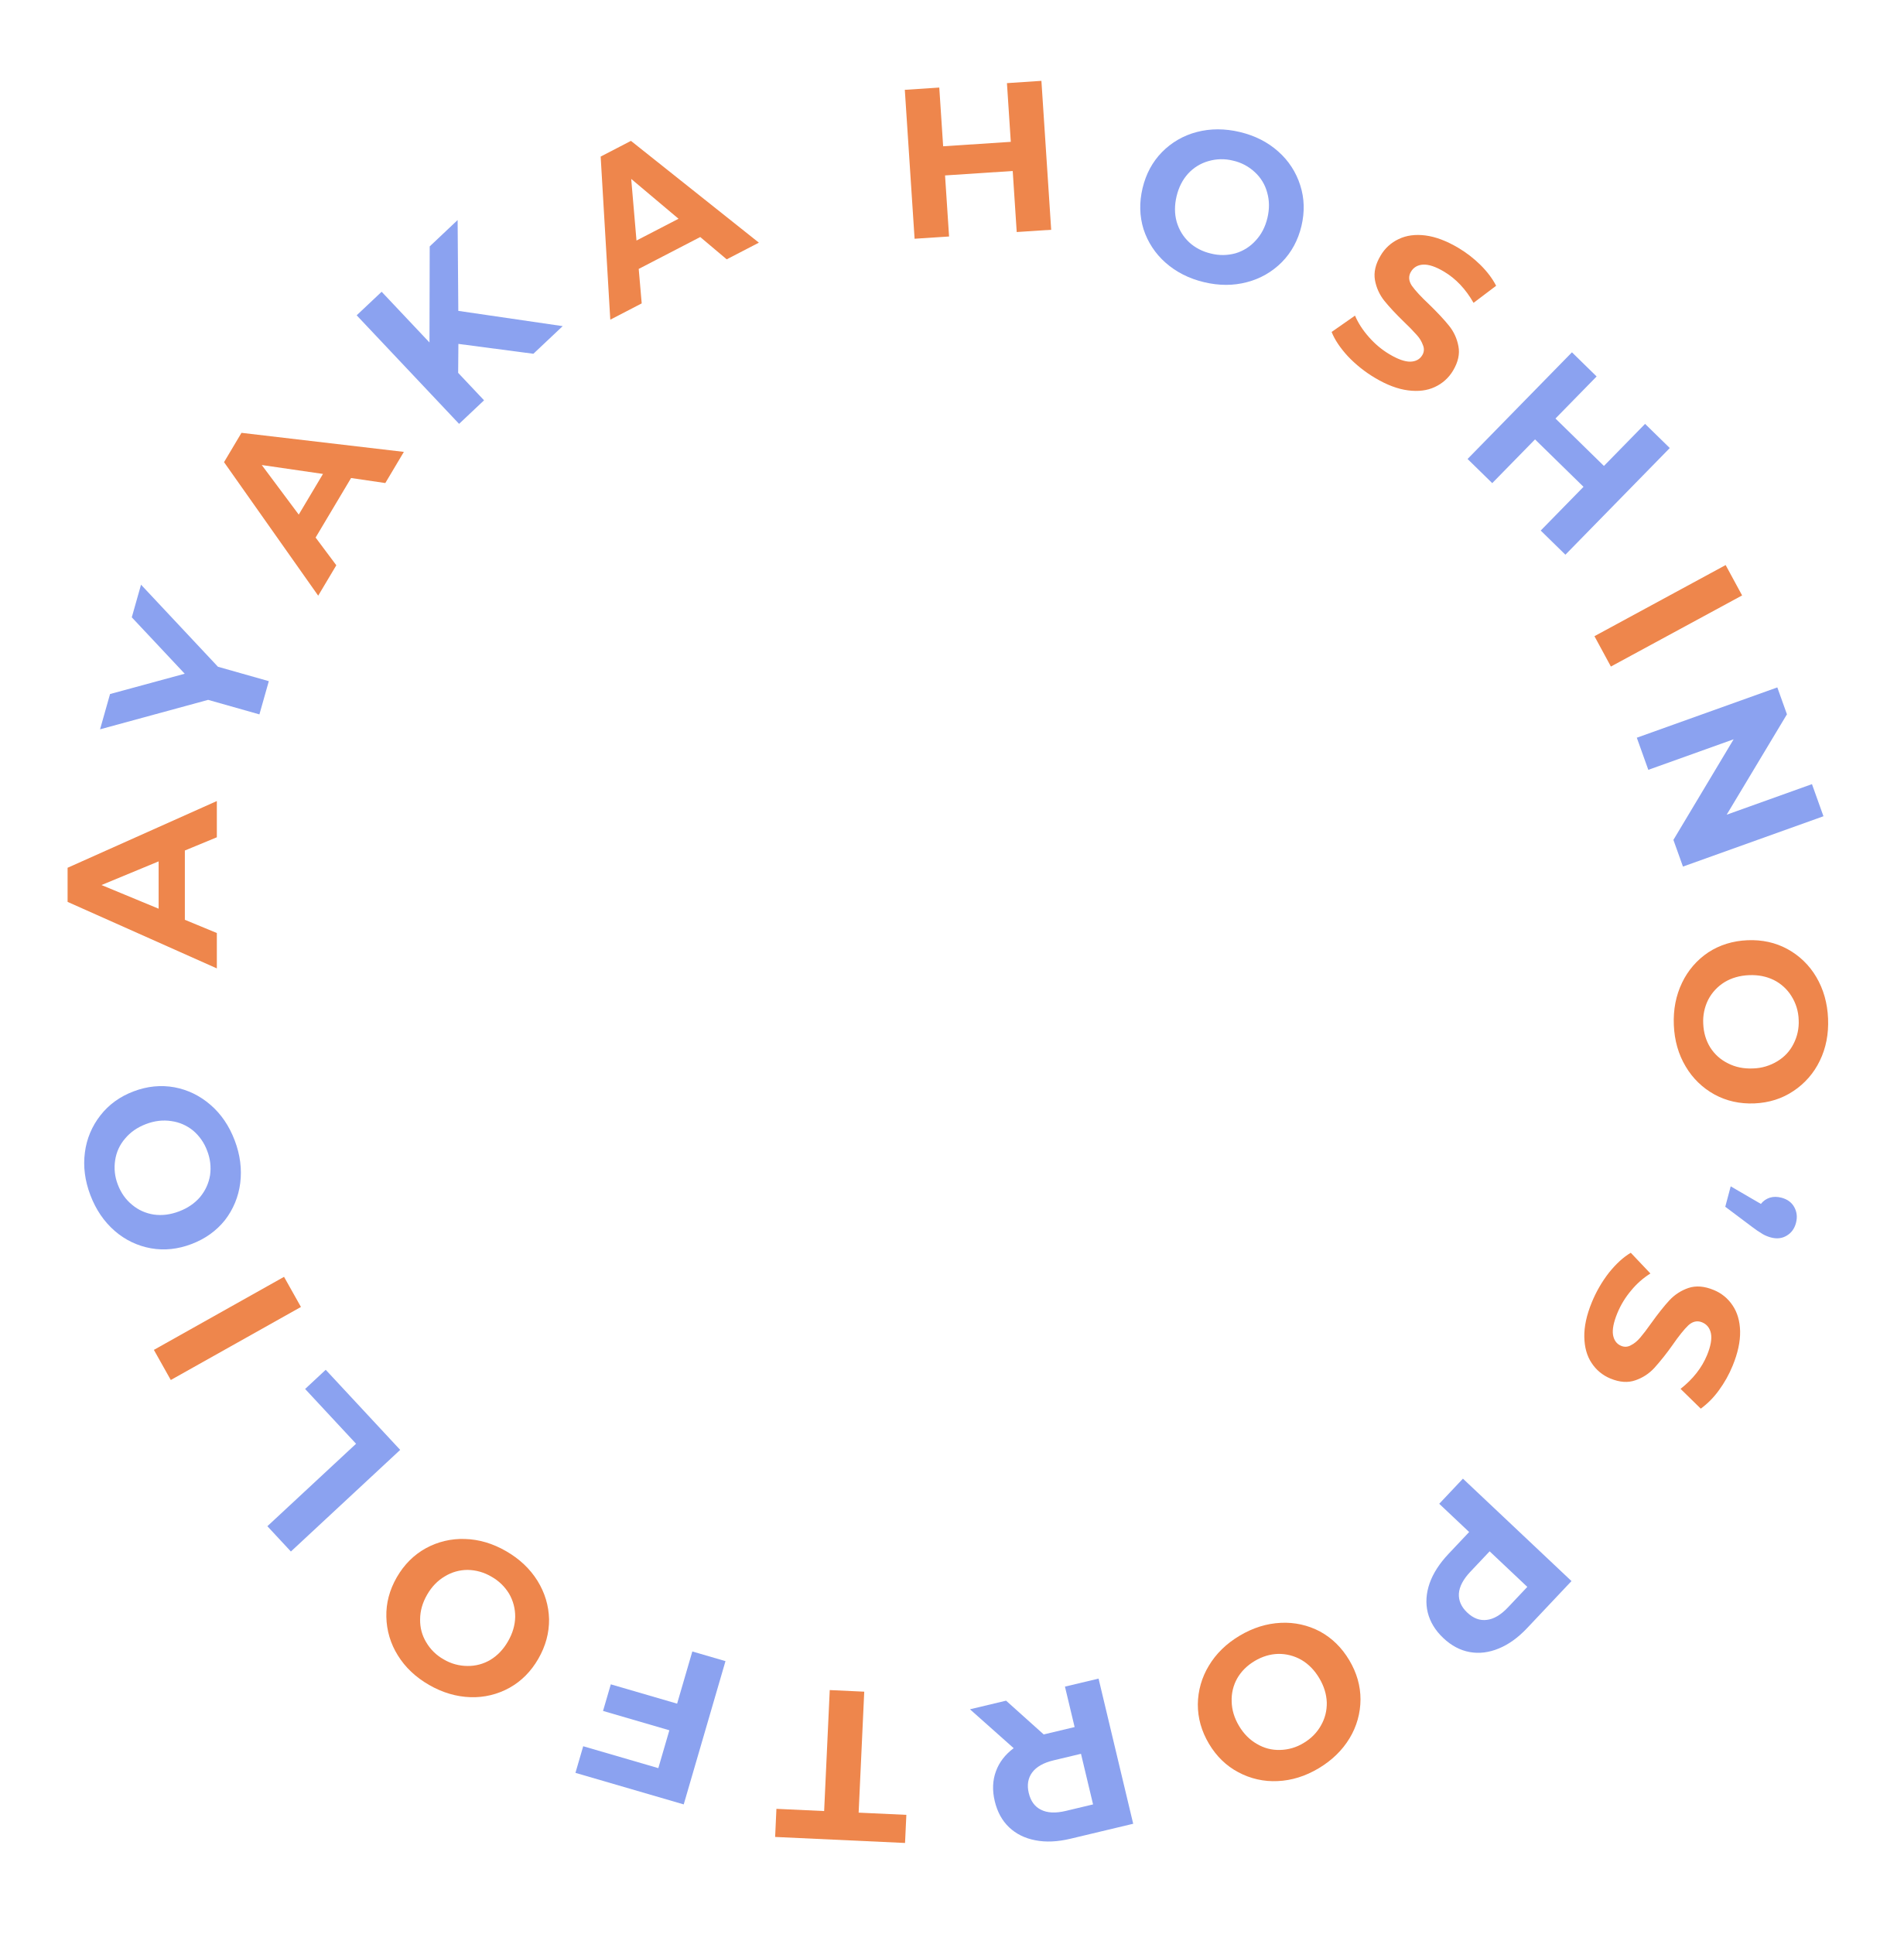
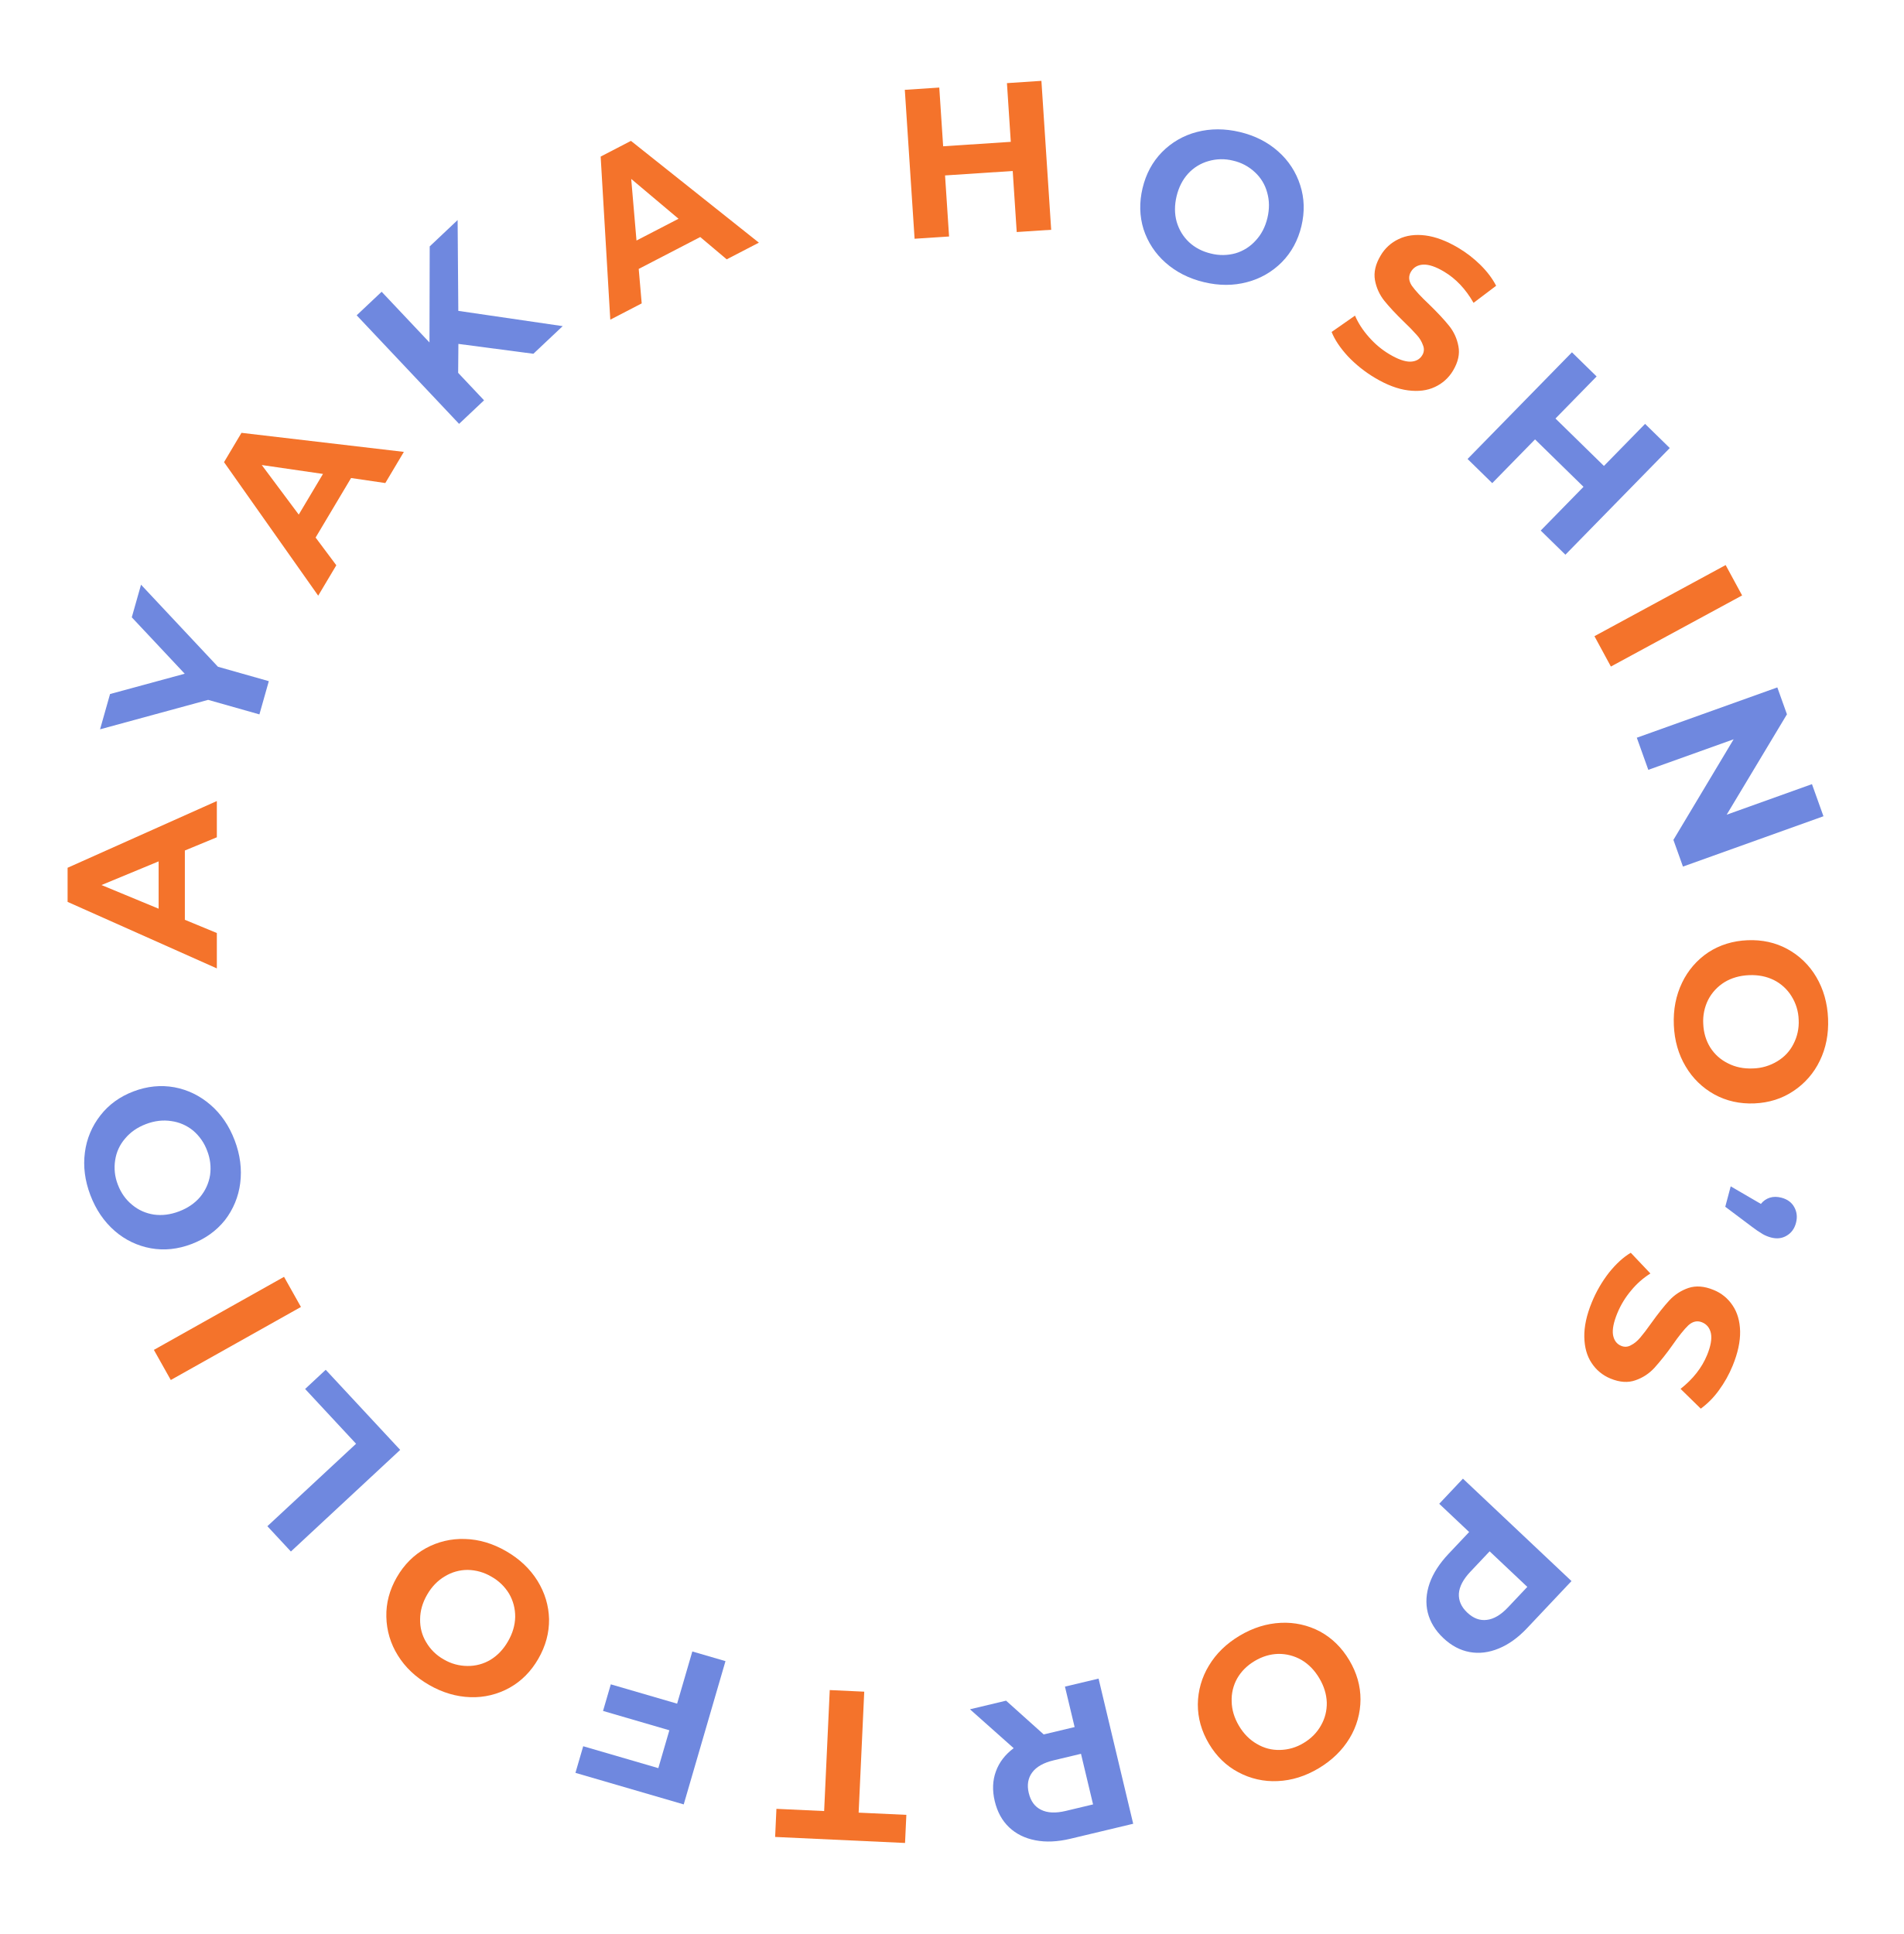
<svg xmlns="http://www.w3.org/2000/svg" viewBox="0 0 125 127" fill="none">
-   <path d="M12.138 55.85v4.55l2.1.868v2.324l-9.8-4.368v-2.24l9.8-4.382v2.38l-2.1.868zm-1.722.714l-3.752 1.554 3.752 1.554v-3.108z" fill="#EE864C" />
-   <path d="M14.31 43.783l3.341.947-.618 2.182-3.367-.954-7.096 1.934.656-2.317 4.903-1.333-3.476-3.705.607-2.142 5.05 5.388z" fill="#8BA2F0" />
-   <path d="M23.052 31.39l-2.329 3.909 1.36 1.82-1.19 1.997-6.183-8.768 1.146-1.925 10.662 1.251L25.3 31.72l-2.248-.33zm-1.845-.268l-4.019-.585 2.428 3.255 1.591-2.67z" fill="#EE864C" />
-   <path d="M30.099 22.583l-.016 1.901 1.7 1.803-1.639 1.547-6.725-7.129 1.64-1.546 3.141 3.33.015-6.309 1.833-1.73.045 5.964 6.854 1.002-1.925 1.815-4.923-.648z" fill="#8BA2F0" />
-   <path d="M45.979 15.565l-4.04 2.094.196 2.264-2.063 1.07-.632-10.711 1.989-1.031 8.4 6.684-2.113 1.095-1.737-1.465zm-1.426-1.2l-3.107-2.616.347 4.046 2.76-1.43zM68.38 5.31l.642 9.779-2.263.148-.263-4.009-4.443.292.264 4.01-2.264.148-.642-9.78 2.263-.148.254 3.856 4.442-.292-.253-3.855 2.263-.15z" fill="#EE864C" />
-   <path d="M79.061 18.53c-.99-.236-1.833-.663-2.53-1.28a4.964 4.964 0 01-1.446-2.202c-.265-.86-.286-1.757-.063-2.693.223-.934.646-1.721 1.269-2.36a4.93 4.93 0 012.288-1.325c.9-.236 1.846-.236 2.835 0 .99.237 1.828.662 2.516 1.277a4.93 4.93 0 011.444 2.216c.276.853.302 1.747.08 2.682-.224.935-.652 1.725-1.286 2.37a4.965 4.965 0 01-2.285 1.312c-.891.238-1.832.239-2.822.003zm.449-1.88a3.152 3.152 0 001.616-.017 2.864 2.864 0 001.322-.836c.374-.4.631-.895.772-1.485.14-.59.135-1.148-.018-1.674a2.767 2.767 0 00-.805-1.33 3.068 3.068 0 00-1.431-.758 3.067 3.067 0 00-1.62.03 2.862 2.862 0 00-1.332.82c-.365.402-.618.898-.759 1.488-.14.59-.139 1.147.005 1.671.153.526.424.975.816 1.346.393.363.871.611 1.434.745z" fill="#8BA2F0" />
-   <path d="M90.284 24.815a8.266 8.266 0 01-1.78-1.418c-.507-.552-.863-1.085-1.068-1.598l1.536-1.073c.203.48.505.947.907 1.404.401.456.85.833 1.348 1.129.553.33 1.01.493 1.37.49.365-.01.629-.152.791-.425a.7.7 0 00.053-.636 1.917 1.917 0 00-.408-.683 13.177 13.177 0 00-.828-.852c-.551-.535-.985-1-1.304-1.396a3.032 3.032 0 01-.62-1.364c-.089-.51.034-1.044.369-1.605a2.68 2.68 0 011.185-1.087c.503-.243 1.089-.324 1.756-.24.676.087 1.399.36 2.169.818a7.53 7.53 0 011.46 1.131c.437.434.776.886 1.018 1.356l-1.483 1.121c-.515-.904-1.161-1.588-1.939-2.051-.545-.325-1.002-.478-1.372-.46-.362.024-.629.18-.8.469-.173.289-.153.594.057.915.224.317.604.728 1.14 1.232.55.535.985 1 1.303 1.396.319.396.524.845.617 1.345.1.506-.016 1.04-.35 1.6a2.687 2.687 0 01-1.198 1.08c-.498.235-1.085.309-1.761.221-.676-.087-1.399-.36-2.168-.819z" fill="#EE864C" />
-   <path d="M109.639 29.421l-6.853 7.005-1.621-1.586 2.81-2.872-3.183-3.114-2.81 2.872-1.62-1.586 6.853-7.005 1.621 1.586-2.702 2.762 3.182 3.114 2.702-2.762 1.621 1.586z" fill="#8BA2F0" />
-   <path d="M113.308 37.106l1.081 1.994-8.616 4.67-1.08-1.994 8.615-4.67z" fill="#EE864C" />
-   <path d="M119.731 53.601l-9.226 3.305-.627-1.753 3.954-6.606-5.602 2.006-.755-2.109 9.226-3.304.632 1.766-3.958 6.593 5.601-2.007.755 2.11z" fill="#8BA2F0" />
-   <path d="M109.906 67.314c-.043-1.016.137-1.944.541-2.783a4.956 4.956 0 011.723-1.993c.754-.49 1.612-.755 2.572-.796.961-.04 1.833.151 2.617.576a4.93 4.93 0 011.9 1.838c.473.802.731 1.712.774 2.728.043 1.016-.137 1.94-.541 2.77a4.934 4.934 0 01-1.737 1.993c-.745.499-1.597.768-2.558.81-.96.04-1.837-.156-2.631-.59a4.962 4.962 0 01-1.886-1.84c-.473-.792-.731-1.696-.774-2.713zm1.931-.082c.024.578.177 1.095.458 1.55.29.455.678.803 1.165 1.044.487.25 1.034.362 1.64.336a3.224 3.224 0 001.605-.474c.465-.281.818-.66 1.059-1.138a3.08 3.08 0 00.339-1.584 3.074 3.074 0 00-.472-1.55 2.864 2.864 0 00-1.152-1.057c-.487-.241-1.033-.349-1.639-.323-.607.026-1.142.18-1.606.46a2.96 2.96 0 00-1.072 1.153 3.142 3.142 0 00-.325 1.583z" fill="#EE864C" />
-   <path d="M117.925 80.31c-.101.378-.306.656-.614.835-.3.18-.644.22-1.031.116a2.283 2.283 0 01-.523-.212 7.153 7.153 0 01-.736-.5l-1.738-1.305.357-1.34 1.982 1.153c.159-.2.355-.335.587-.409.232-.073.488-.072.768.002.387.104.666.309.835.615.176.317.214.665.113 1.044z" fill="#8BA2F0" />
-   <path d="M104.517 85.528a8.272 8.272 0 011.139-1.968c.472-.584.946-1.015 1.423-1.294l1.289 1.36a5.21 5.21 0 00-1.255 1.105 5.618 5.618 0 00-.917 1.5c-.245.597-.339 1.072-.283 1.428.065.36.244.6.537.72a.704.704 0 00.638-.042c.214-.104.419-.272.615-.504.192-.224.433-.54.72-.946.447-.623.843-1.122 1.188-1.495a3.038 3.038 0 011.257-.816c.491-.162 1.038-.12 1.642.128a2.69 2.69 0 011.25 1.012c.315.462.481 1.029.498 1.702.013.68-.15 1.436-.49 2.265a7.556 7.556 0 01-.902 1.612 5.426 5.426 0 01-1.191 1.207l-1.328-1.3c.818-.644 1.399-1.384 1.743-2.222.24-.587.324-1.062.251-1.425-.077-.355-.271-.595-.582-.723-.311-.127-.609-.063-.896.193-.281.268-.631.704-1.051 1.31a16.029 16.029 0 01-1.187 1.494 2.988 2.988 0 01-1.239.809c-.486.174-1.03.138-1.635-.11a2.678 2.678 0 01-1.244-1.025c-.307-.458-.467-1.028-.48-1.709-.013-.681.15-1.436.49-2.266z" fill="#EE864C" />
-   <path d="M100.275 106.91c-.596.631-1.217 1.078-1.863 1.341-.652.27-1.29.348-1.914.234-.624-.114-1.201-.42-1.73-.92-.523-.493-.863-1.051-1.02-1.674-.15-.616-.109-1.258.123-1.925.231-.653.645-1.296 1.24-1.927l1.355-1.436-1.965-1.854 1.557-1.65 7.128 6.725-2.911 3.086zm-3.733-3.695c-.467.496-.717.972-.75 1.428-.026.463.157.881.551 1.252.4.378.828.537 1.282.478.46-.053.924-.328 1.392-.823l1.268-1.344-2.474-2.335-1.269 1.344z" fill="#8BA2F0" />
-   <path d="M81.395 107.412c.874-.521 1.776-.803 2.707-.846a4.957 4.957 0 012.572.57c.79.431 1.43 1.06 1.922 1.886.492.826.737 1.684.736 2.576a4.93 4.93 0 01-.716 2.545c-.481.797-1.16 1.456-2.033 1.977-.874.521-1.772.8-2.694.839a4.925 4.925 0 01-2.58-.582c-.792-.419-1.434-1.041-1.926-1.867-.492-.826-.736-1.691-.732-2.595a4.96 4.96 0 01.724-2.533c.473-.793 1.147-1.449 2.02-1.97zm.99 1.66c-.498.296-.88.676-1.147 1.139a2.862 2.862 0 00-.365 1.521c.01.548.172 1.082.482 1.603.31.521.704.917 1.18 1.187.468.276.97.406 1.504.392a3.077 3.077 0 001.555-.454c.497-.296.877-.68 1.14-1.151.267-.464.395-.969.384-1.516-.02-.543-.184-1.075-.495-1.596-.31-.521-.7-.92-1.168-1.195a2.97 2.97 0 00-1.523-.396c-.535.014-1.05.17-1.548.466z" fill="#EE864C" />
-   <path d="M66.06 111.678l2.471 2.217.11-.026 1.92-.458-.635-2.656 2.207-.526 2.274 9.532-4.126.985c-.844.201-1.609.235-2.293.101-.694-.132-1.27-.417-1.73-.854-.459-.437-.773-1.01-.942-1.718-.169-.708-.143-1.362.079-1.962.214-.589.602-1.094 1.164-1.516l-2.87-2.553 2.37-.566zm1.49 6.064c.127.536.397.903.81 1.102.413.208.952.233 1.615.075l1.797-.429-.793-3.323-1.797.429c-.663.158-1.132.424-1.408.797-.275.373-.35.822-.225 1.349z" fill="#8BA2F0" />
-   <path d="M56.38 119.031l3.132.145-.086 1.846-8.53-.395.085-1.846 3.133.145.368-7.944 2.265.105-.368 7.944z" fill="#EE864C" />
-   <path d="M43.226 116.108l.725-2.486-4.355-1.27.51-1.747 4.354 1.269.999-3.427 2.177.634-2.742 9.409-7.11-2.072.51-1.748 4.932 1.438z" fill="#8BA2F0" />
-   <path d="M33.23 101.859c.882.508 1.569 1.157 2.062 1.947.484.785.738 1.626.76 2.522.01.9-.225 1.766-.705 2.599-.48.833-1.109 1.467-1.887 1.902a4.926 4.926 0 01-2.57.62c-.93-.03-1.837-.298-2.719-.806-.881-.508-1.564-1.154-2.049-1.94a4.928 4.928 0 01-.754-2.534c-.022-.896.207-1.761.686-2.594.48-.833 1.116-1.469 1.907-1.907a4.968 4.968 0 012.563-.608c.922.025 1.825.292 2.706.799zm-.964 1.675a3.147 3.147 0 00-1.554-.443 2.858 2.858 0 00-1.506.425c-.472.278-.86.679-1.162 1.205-.303.526-.456 1.062-.459 1.61-.01.543.12 1.044.395 1.503a3.06 3.06 0 001.156 1.135 3.072 3.072 0 001.561.43 2.86 2.86 0 001.51-.406c.464-.282.848-.686 1.15-1.212.303-.525.46-1.06.471-1.603a2.962 2.962 0 00-.399-1.522 3.142 3.142 0 00-1.163-1.122z" fill="#EE864C" />
-   <path d="M19.1 101.883l-1.544-1.661 5.824-5.415-3.346-3.598 1.353-1.259 4.89 5.26-7.176 6.673z" fill="#8BA2F0" />
-   <path d="M11.214 90.62l-1.11-1.977 8.546-4.797 1.11 1.978-8.546 4.797z" fill="#EE864C" />
-   <path d="M15.41 74.883c.36.951.481 1.888.363 2.812a4.964 4.964 0 01-1.008 2.434c-.562.702-1.293 1.224-2.192 1.565-.898.341-1.787.434-2.664.278a4.93 4.93 0 01-2.383-1.147c-.701-.613-1.232-1.395-1.593-2.346-.361-.95-.48-1.884-.359-2.799a4.93 4.93 0 011.021-2.439c.55-.707 1.275-1.232 2.173-1.573.9-.341 1.793-.43 2.683-.27.881.165 1.671.55 2.37 1.153.698.603 1.227 1.38 1.588 2.332zm-1.807.686a3.152 3.152 0 00-.923-1.327 2.863 2.863 0 00-1.435-.624c-.54-.084-1.095-.019-1.662.197-.567.215-1.025.534-1.374.956a2.767 2.767 0 00-.647 1.413 3.068 3.068 0 00.177 1.61c.205.54.517.981.936 1.322.41.343.885.557 1.426.641.538.076 1.09.006 1.658-.21.567-.215 1.027-.529 1.379-.942.349-.422.567-.9.655-1.431a3.153 3.153 0 00-.19-1.606z" fill="#8BA2F0" />
+   <path d="M12.138 55.85v4.55l2.1.868v2.324l-9.8-4.368v-2.24l9.8-4.382v2.38l-2.1.868zm-1.722.714l-3.752 1.554 3.752 1.554v-3.108z" fill="#F4732B" />
+   <path d="M14.31 43.783l3.341.947-.618 2.182-3.367-.954-7.096 1.934.656-2.317 4.903-1.333-3.476-3.705.607-2.142 5.05 5.388z" fill="#6F88DF" />
+   <path d="M23.052 31.39l-2.329 3.909 1.36 1.82-1.19 1.997-6.183-8.768 1.146-1.925 10.662 1.251L25.3 31.72l-2.248-.33zm-1.845-.268l-4.019-.585 2.428 3.255 1.591-2.67z" fill="#F4732B" />
+   <path d="M30.099 22.583l-.016 1.901 1.7 1.803-1.639 1.547-6.725-7.129 1.64-1.546 3.141 3.33.015-6.309 1.833-1.73.045 5.964 6.854 1.002-1.925 1.815-4.923-.648z" fill="#6F88DF" />
+   <path d="M45.979 15.565l-4.04 2.094.196 2.264-2.063 1.07-.632-10.711 1.989-1.031 8.4 6.684-2.113 1.095-1.737-1.465zm-1.426-1.2l-3.107-2.616.347 4.046 2.76-1.43zM68.38 5.31l.642 9.779-2.263.148-.263-4.009-4.443.292.264 4.01-2.264.148-.642-9.78 2.263-.148.254 3.856 4.442-.292-.253-3.855 2.263-.15z" fill="#F4732B" />
+   <path d="M79.061 18.53c-.99-.236-1.833-.663-2.53-1.28a4.964 4.964 0 01-1.446-2.202c-.265-.86-.286-1.757-.063-2.693.223-.934.646-1.721 1.269-2.36a4.93 4.93 0 012.288-1.325c.9-.236 1.846-.236 2.835 0 .99.237 1.828.662 2.516 1.277a4.93 4.93 0 011.444 2.216c.276.853.302 1.747.08 2.682-.224.935-.652 1.725-1.286 2.37a4.965 4.965 0 01-2.285 1.312c-.891.238-1.832.239-2.822.003zm.449-1.88a3.152 3.152 0 001.616-.017 2.864 2.864 0 001.322-.836c.374-.4.631-.895.772-1.485.14-.59.135-1.148-.018-1.674a2.767 2.767 0 00-.805-1.33 3.068 3.068 0 00-1.431-.758 3.067 3.067 0 00-1.62.03 2.862 2.862 0 00-1.332.82c-.365.402-.618.898-.759 1.488-.14.59-.139 1.147.005 1.671.153.526.424.975.816 1.346.393.363.871.611 1.434.745z" fill="#6F88DF" />
+   <path d="M90.284 24.815a8.266 8.266 0 01-1.78-1.418c-.507-.552-.863-1.085-1.068-1.598l1.536-1.073c.203.48.505.947.907 1.404.401.456.85.833 1.348 1.129.553.33 1.01.493 1.37.49.365-.01.629-.152.791-.425a.7.7 0 00.053-.636 1.917 1.917 0 00-.408-.683 13.177 13.177 0 00-.828-.852c-.551-.535-.985-1-1.304-1.396a3.032 3.032 0 01-.62-1.364c-.089-.51.034-1.044.369-1.605a2.68 2.68 0 011.185-1.087c.503-.243 1.089-.324 1.756-.24.676.087 1.399.36 2.169.818a7.53 7.53 0 011.46 1.131c.437.434.776.886 1.018 1.356l-1.483 1.121c-.515-.904-1.161-1.588-1.939-2.051-.545-.325-1.002-.478-1.372-.46-.362.024-.629.18-.8.469-.173.289-.153.594.057.915.224.317.604.728 1.14 1.232.55.535.985 1 1.303 1.396.319.396.524.845.617 1.345.1.506-.016 1.04-.35 1.6a2.687 2.687 0 01-1.198 1.08c-.498.235-1.085.309-1.761.221-.676-.087-1.399-.36-2.168-.819z" fill="#F4732B" />
+   <path d="M109.639 29.421l-6.853 7.005-1.621-1.586 2.81-2.872-3.183-3.114-2.81 2.872-1.62-1.586 6.853-7.005 1.621 1.586-2.702 2.762 3.182 3.114 2.702-2.762 1.621 1.586z" fill="#6F88DF" />
+   <path d="M113.308 37.106l1.081 1.994-8.616 4.67-1.08-1.994 8.615-4.67z" fill="#F4732B" />
+   <path d="M119.731 53.601l-9.226 3.305-.627-1.753 3.954-6.606-5.602 2.006-.755-2.109 9.226-3.304.632 1.766-3.958 6.593 5.601-2.007.755 2.11z" fill="#6F88DF" />
+   <path d="M109.906 67.314c-.043-1.016.137-1.944.541-2.783a4.956 4.956 0 011.723-1.993c.754-.49 1.612-.755 2.572-.796.961-.04 1.833.151 2.617.576a4.93 4.93 0 011.9 1.838c.473.802.731 1.712.774 2.728.043 1.016-.137 1.94-.541 2.77a4.934 4.934 0 01-1.737 1.993c-.745.499-1.597.768-2.558.81-.96.04-1.837-.156-2.631-.59a4.962 4.962 0 01-1.886-1.84c-.473-.792-.731-1.696-.774-2.713zm1.931-.082c.024.578.177 1.095.458 1.55.29.455.678.803 1.165 1.044.487.25 1.034.362 1.64.336a3.224 3.224 0 001.605-.474c.465-.281.818-.66 1.059-1.138a3.08 3.08 0 00.339-1.584 3.074 3.074 0 00-.472-1.55 2.864 2.864 0 00-1.152-1.057c-.487-.241-1.033-.349-1.639-.323-.607.026-1.142.18-1.606.46a2.96 2.96 0 00-1.072 1.153 3.142 3.142 0 00-.325 1.583z" fill="#F4732B" />
+   <path d="M117.925 80.31c-.101.378-.306.656-.614.835-.3.18-.644.22-1.031.116a2.283 2.283 0 01-.523-.212 7.153 7.153 0 01-.736-.5l-1.738-1.305.357-1.34 1.982 1.153c.159-.2.355-.335.587-.409.232-.073.488-.072.768.002.387.104.666.309.835.615.176.317.214.665.113 1.044z" fill="#6F88DF" />
+   <path d="M104.517 85.528a8.272 8.272 0 011.139-1.968c.472-.584.946-1.015 1.423-1.294l1.289 1.36a5.21 5.21 0 00-1.255 1.105 5.618 5.618 0 00-.917 1.5c-.245.597-.339 1.072-.283 1.428.065.36.244.6.537.72a.704.704 0 00.638-.042c.214-.104.419-.272.615-.504.192-.224.433-.54.72-.946.447-.623.843-1.122 1.188-1.495a3.038 3.038 0 011.257-.816c.491-.162 1.038-.12 1.642.128a2.69 2.69 0 011.25 1.012c.315.462.481 1.029.498 1.702.013.68-.15 1.436-.49 2.265a7.556 7.556 0 01-.902 1.612 5.426 5.426 0 01-1.191 1.207l-1.328-1.3c.818-.644 1.399-1.384 1.743-2.222.24-.587.324-1.062.251-1.425-.077-.355-.271-.595-.582-.723-.311-.127-.609-.063-.896.193-.281.268-.631.704-1.051 1.31a16.029 16.029 0 01-1.187 1.494 2.988 2.988 0 01-1.239.809c-.486.174-1.03.138-1.635-.11a2.678 2.678 0 01-1.244-1.025c-.307-.458-.467-1.028-.48-1.709-.013-.681.15-1.436.49-2.266z" fill="#F4732B" />
+   <path d="M100.275 106.91c-.596.631-1.217 1.078-1.863 1.341-.652.27-1.29.348-1.914.234-.624-.114-1.201-.42-1.73-.92-.523-.493-.863-1.051-1.02-1.674-.15-.616-.109-1.258.123-1.925.231-.653.645-1.296 1.24-1.927l1.355-1.436-1.965-1.854 1.557-1.65 7.128 6.725-2.911 3.086zm-3.733-3.695c-.467.496-.717.972-.75 1.428-.026.463.157.881.551 1.252.4.378.828.537 1.282.478.46-.053.924-.328 1.392-.823l1.268-1.344-2.474-2.335-1.269 1.344z" fill="#6F88DF" />
+   <path d="M81.395 107.412c.874-.521 1.776-.803 2.707-.846a4.957 4.957 0 012.572.57c.79.431 1.43 1.06 1.922 1.886.492.826.737 1.684.736 2.576a4.93 4.93 0 01-.716 2.545c-.481.797-1.16 1.456-2.033 1.977-.874.521-1.772.8-2.694.839a4.925 4.925 0 01-2.58-.582c-.792-.419-1.434-1.041-1.926-1.867-.492-.826-.736-1.691-.732-2.595a4.96 4.96 0 01.724-2.533c.473-.793 1.147-1.449 2.02-1.97zm.99 1.66c-.498.296-.88.676-1.147 1.139a2.862 2.862 0 00-.365 1.521c.01.548.172 1.082.482 1.603.31.521.704.917 1.18 1.187.468.276.97.406 1.504.392a3.077 3.077 0 001.555-.454c.497-.296.877-.68 1.14-1.151.267-.464.395-.969.384-1.516-.02-.543-.184-1.075-.495-1.596-.31-.521-.7-.92-1.168-1.195a2.97 2.97 0 00-1.523-.396c-.535.014-1.05.17-1.548.466z" fill="#F4732B" />
+   <path d="M66.06 111.678l2.471 2.217.11-.026 1.92-.458-.635-2.656 2.207-.526 2.274 9.532-4.126.985c-.844.201-1.609.235-2.293.101-.694-.132-1.27-.417-1.73-.854-.459-.437-.773-1.01-.942-1.718-.169-.708-.143-1.362.079-1.962.214-.589.602-1.094 1.164-1.516l-2.87-2.553 2.37-.566zm1.49 6.064c.127.536.397.903.81 1.102.413.208.952.233 1.615.075l1.797-.429-.793-3.323-1.797.429c-.663.158-1.132.424-1.408.797-.275.373-.35.822-.225 1.349z" fill="#6F88DF" />
+   <path d="M56.38 119.031l3.132.145-.086 1.846-8.53-.395.085-1.846 3.133.145.368-7.944 2.265.105-.368 7.944z" fill="#F4732B" />
+   <path d="M43.226 116.108l.725-2.486-4.355-1.27.51-1.747 4.354 1.269.999-3.427 2.177.634-2.742 9.409-7.11-2.072.51-1.748 4.932 1.438z" fill="#6F88DF" />
+   <path d="M33.23 101.859c.882.508 1.569 1.157 2.062 1.947.484.785.738 1.626.76 2.522.01.9-.225 1.766-.705 2.599-.48.833-1.109 1.467-1.887 1.902a4.926 4.926 0 01-2.57.62c-.93-.03-1.837-.298-2.719-.806-.881-.508-1.564-1.154-2.049-1.94a4.928 4.928 0 01-.754-2.534c-.022-.896.207-1.761.686-2.594.48-.833 1.116-1.469 1.907-1.907a4.968 4.968 0 012.563-.608c.922.025 1.825.292 2.706.799zm-.964 1.675a3.147 3.147 0 00-1.554-.443 2.858 2.858 0 00-1.506.425c-.472.278-.86.679-1.162 1.205-.303.526-.456 1.062-.459 1.61-.01.543.12 1.044.395 1.503a3.06 3.06 0 001.156 1.135 3.072 3.072 0 001.561.43 2.86 2.86 0 001.51-.406c.464-.282.848-.686 1.15-1.212.303-.525.46-1.06.471-1.603a2.962 2.962 0 00-.399-1.522 3.142 3.142 0 00-1.163-1.122z" fill="#F4732B" />
+   <path d="M19.1 101.883l-1.544-1.661 5.824-5.415-3.346-3.598 1.353-1.259 4.89 5.26-7.176 6.673z" fill="#6F88DF" />
+   <path d="M11.214 90.62l-1.11-1.977 8.546-4.797 1.11 1.978-8.546 4.797z" fill="#F4732B" />
+   <path d="M15.41 74.883c.36.951.481 1.888.363 2.812a4.964 4.964 0 01-1.008 2.434c-.562.702-1.293 1.224-2.192 1.565-.898.341-1.787.434-2.664.278a4.93 4.93 0 01-2.383-1.147c-.701-.613-1.232-1.395-1.593-2.346-.361-.95-.48-1.884-.359-2.799a4.93 4.93 0 011.021-2.439c.55-.707 1.275-1.232 2.173-1.573.9-.341 1.793-.43 2.683-.27.881.165 1.671.55 2.37 1.153.698.603 1.227 1.38 1.588 2.332zm-1.807.686a3.152 3.152 0 00-.923-1.327 2.863 2.863 0 00-1.435-.624c-.54-.084-1.095-.019-1.662.197-.567.215-1.025.534-1.374.956a2.767 2.767 0 00-.647 1.413 3.068 3.068 0 00.177 1.61c.205.54.517.981.936 1.322.41.343.885.557 1.426.641.538.076 1.09.006 1.658-.21.567-.215 1.027-.529 1.379-.942.349-.422.567-.9.655-1.431a3.153 3.153 0 00-.19-1.606z" fill="#6F88DF" />
</svg>
